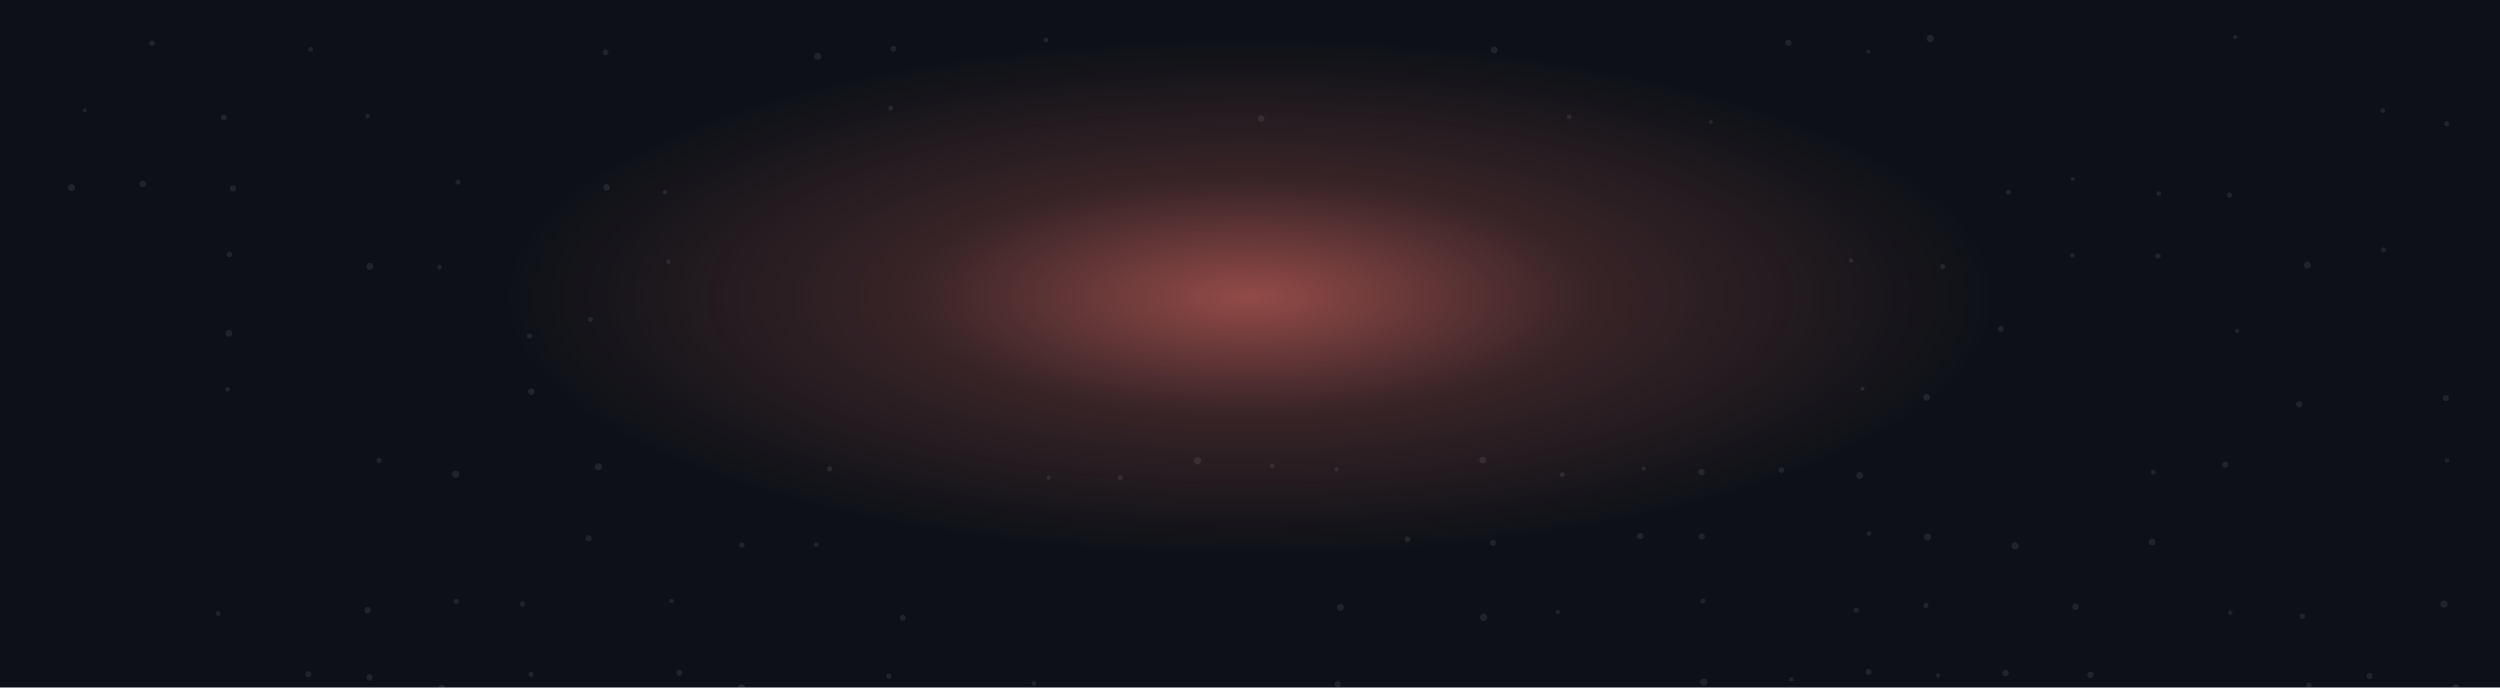
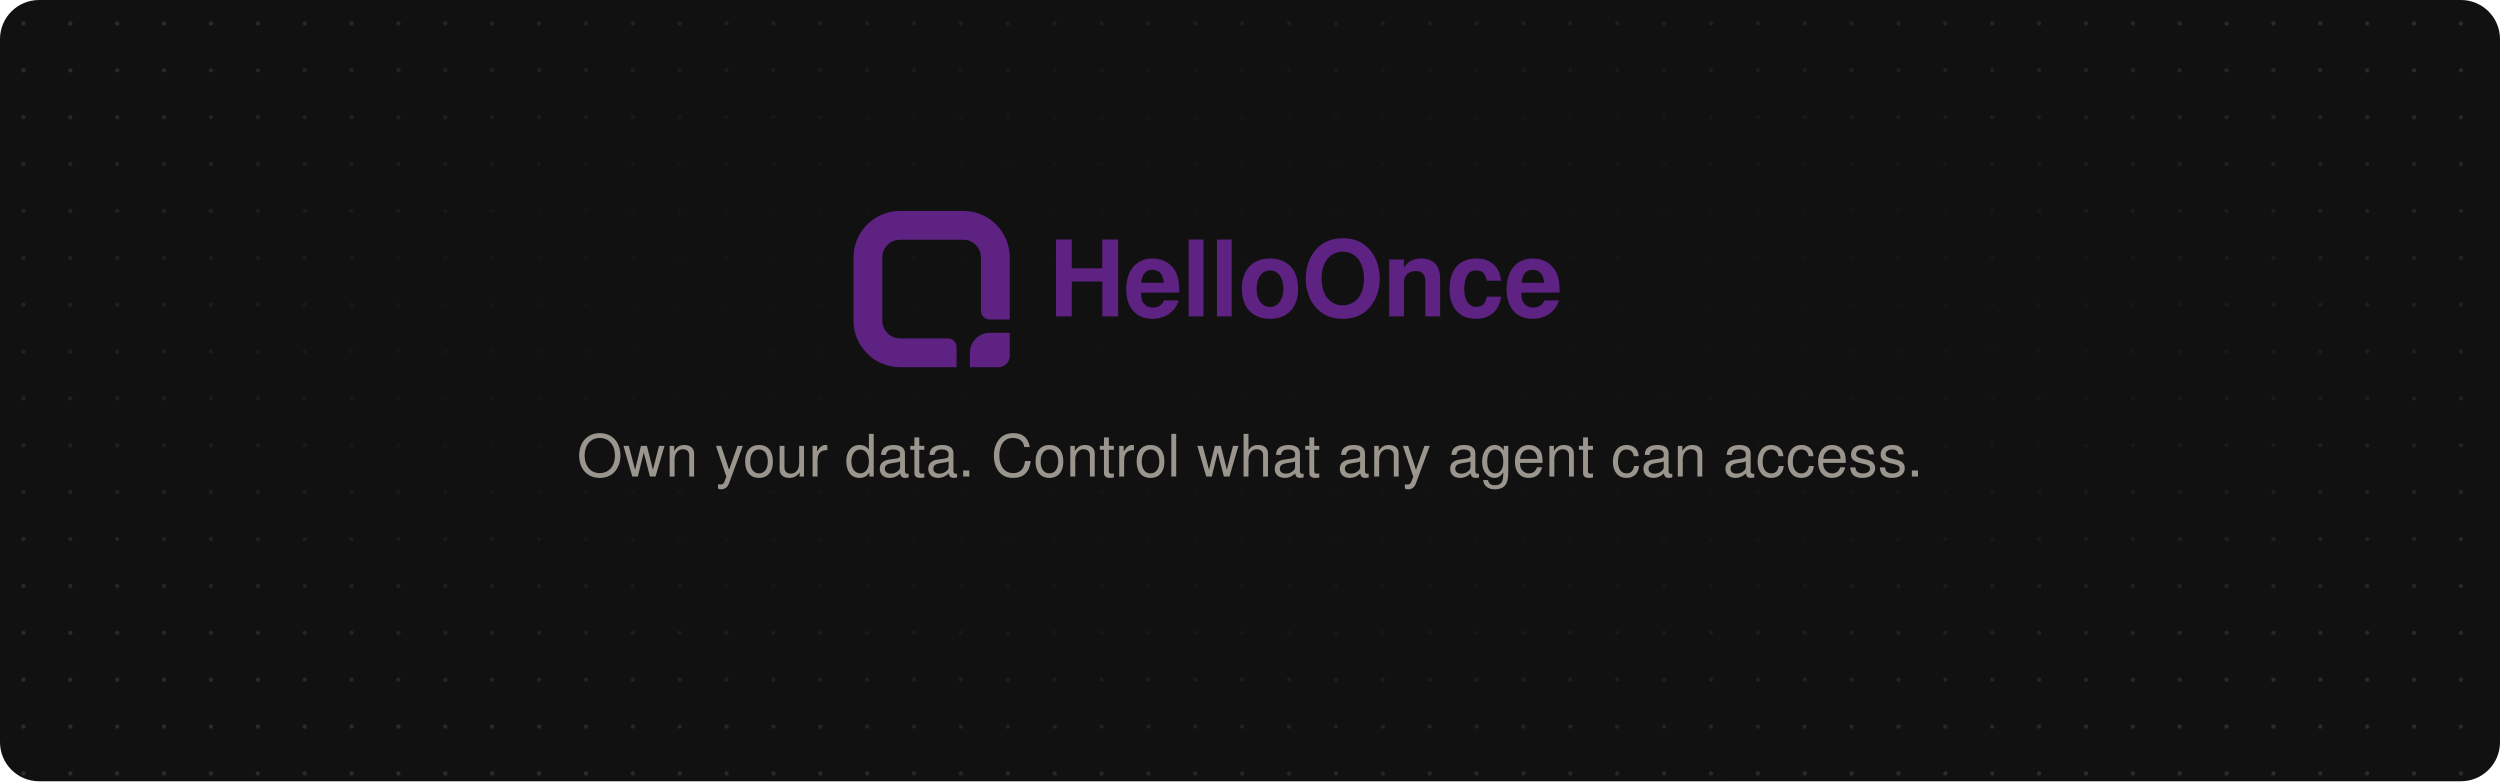
- <svg xmlns="http://www.w3.org/2000/svg" viewBox="0 0 1280 352" width="1280" height="352" role="img" aria-label="HelloOnce — Say hello once. Every agent knows you.">
+ <svg xmlns="http://www.w3.org/2000/svg" viewBox="0 0 1280 400" width="1280" height="400" role="img" aria-label="HelloOnce — Own your data. Control what any agent can access.">
  <defs>
-     <radialGradient id="halo" cx="50%" cy="50%" r="50%">
-       <stop offset="0" stop-color="#FF7A70" stop-opacity=".55" />
-       <stop offset=".45" stop-color="#FF7A70" stop-opacity=".18" />
-       <stop offset="1" stop-color="#FF7A70" stop-opacity="0" />
+     <pattern id="grid" width="24" height="24" patternUnits="userSpaceOnUse">
+       <circle cx="12" cy="12" r="1.1" fill="#5F5B55" opacity="0.35" />
+     </pattern>
+     <radialGradient id="fade" cx="50%" cy="45%" r="60%">
+       <stop offset="0" stop-color="#111111" stop-opacity="1" />
+       <stop offset="0.55" stop-color="#111111" stop-opacity="0.85" />
+       <stop offset="1" stop-color="#111111" stop-opacity="0" />
    </radialGradient>
-     <linearGradient id="cardGrad" x1="0" y1="0" x2="0" y2="1">
-       <stop offset="0" stop-color="#2B323C" />
-       <stop offset="1" stop-color="#1B2129" />
-     </linearGradient>
-     <linearGradient id="cardAltGrad" x1="0" y1="0" x2="0" y2="1">
-       <stop offset="0" stop-color="#39424F" />
-       <stop offset="1" stop-color="#262E38" />
-     </linearGradient>
-     <filter id="soft" x="-30%" y="-30%" width="160%" height="180%">
-       <feDropShadow dx="0" dy="8" stdDeviation="14" flood-color="rgba(1,4,9,.62)" flood-opacity="1" />
-     </filter>
-     <filter id="softSm" x="-30%" y="-30%" width="160%" height="180%">
-       <feDropShadow dx="0" dy="4" stdDeviation="7" flood-color="rgba(1,4,9,.62)" flood-opacity=".8" />
-     </filter>
+     <clipPath id="clip">
+       <rect width="1280" height="400" rx="20" />
+     </clipPath>
  </defs>
-   <style>
-   .s{font-family:-apple-system, BlinkMacSystemFont, 'Segoe UI Variable Display', 'Segoe UI', 'Helvetica Neue', Arial, 'Microsoft YaHei', 'PingFang SC', 'Hiragino Sans GB', 'Noto Sans CJK SC', sans-serif}
-   .m{font-family:ui-monospace, SFMono-Regular, 'SF Mono', Menlo, Consolas, 'Liberation Mono', 'Microsoft YaHei', monospace}
-   .rise{opacity:0;animation:rise .9s cubic-bezier(.16,.84,.32,1) both}
-   @keyframes rise{from{opacity:0;transform:translateY(14px);filter:blur(6px)}to{opacity:1;transform:none;filter:blur(0)}}
-   @keyframes breathe{0%,100%{opacity:.45;transform:scale(.96)}50%{opacity:.9;transform:scale(1.05)}}
-   @keyframes breathe2{
-     0%{opacity:.05;transform:scale(.93);animation-timing-function:cubic-bezier(.66,0,.34,1)}
-     18%{opacity:.12;transform:scale(1.03);animation-timing-function:cubic-bezier(.37,0,.63,1)}
-     34%{opacity:.07;transform:scale(.99);animation-timing-function:cubic-bezier(.45,0,.55,1)}
-     57%{opacity:.15;transform:scale(1.085);animation-timing-function:cubic-bezier(.3,0,.7,1)}
-     72%{opacity:.088;transform:scale(1.008);animation-timing-function:cubic-bezier(.6,0,.4,1)}
-     88%{opacity:.126;transform:scale(1.052);animation-timing-function:cubic-bezier(.5,0,.5,1)}
-     100%{opacity:.05;transform:scale(.93)}
-   }
-   @keyframes twinkle{0%,100%{opacity:.12}50%{opacity:.5}}
-   .tw{animation:twinkle 9s ease-in-out infinite}
-   .snr{animation:snr 5.4s cubic-bezier(.16,.84,.32,1) infinite;transform-box:fill-box;transform-origin:center}
-   @keyframes snr{0%{transform:scale(.5);opacity:.55}65%{opacity:0}100%{transform:scale(1.6);opacity:0}}
-   .swp{animation-timing-function:cubic-bezier(.83,0,.17,1);animation-iteration-count:infinite;opacity:0}
-   .march{animation:march 1.65s linear infinite}
-   .dp{animation:dotpulse 2.6s ease-in-out infinite}
-   @keyframes dotpulse{0%,100%{opacity:.42}50%{opacity:1}}
-   @keyframes march{to{stroke-dashoffset:-24}}
-   .scan{animation:scan 4s cubic-bezier(.83,0,.17,1) infinite;opacity:0}
-   @keyframes scan{0%{transform:translateX(0);opacity:0}8%{opacity:1}88%{opacity:1}100%{transform:translateX(1140px);opacity:0}}
-   @media (prefers-reduced-motion: reduce){
-     .rise{animation:none!important;opacity:1!important;filter:none!important;transform:none!important}
-     .tw{animation:none!important;opacity:.55!important}
-     .snr,.swp,.scan{animation:none!important;opacity:0!important}
-     .march{animation:none!important}
-     .dp{animation:none!important;opacity:1!important}
-   }</style>
-   <rect width="1280" height="352" fill="#0D1117" />
-   <g>
-     <circle cx="43.4" cy="56.5" r="1.05" fill="rgba(230,237,243,.09)" class="tw" style="animation-delay:-0.78s;animation-duration:5.7s" />
-     <circle cx="36.6" cy="96.0" r="1.80" fill="rgba(230,237,243,.09)" class="tw" style="animation-delay:-2.83s;animation-duration:5.5s" />
-     <circle cx="77.9" cy="22.1" r="1.42" fill="rgba(230,237,243,.09)" class="tw" style="animation-delay:-6.70s;animation-duration:3.3s" />
-     <circle cx="73.1" cy="94.2" r="1.70" fill="rgba(230,237,243,.09)" class="tw" style="animation-delay:-3.39s;animation-duration:4.3s" />
-     <circle cx="114.6" cy="60.2" r="1.50" fill="rgba(230,237,243,.09)" class="tw" style="animation-delay:-7.96s;animation-duration:4.4s" />
-     <circle cx="119.3" cy="96.5" r="1.58" fill="rgba(230,237,243,.09)" class="tw" style="animation-delay:-0.40s;animation-duration:6.3s" />
-     <circle cx="117.5" cy="130.3" r="1.39" fill="rgba(230,237,243,.09)" class="tw" style="animation-delay:-1.15s;animation-duration:5.0s" />
-     <circle cx="117.2" cy="170.7" r="1.73" fill="rgba(230,237,243,.09)" class="tw" style="animation-delay:-7.95s;animation-duration:6.5s" />
-     <circle cx="116.5" cy="199.3" r="1.22" fill="rgba(230,237,243,.09)" class="tw" style="animation-delay:-4.45s;animation-duration:4.8s" />
-     <circle cx="111.7" cy="314.1" r="1.25" fill="rgba(230,237,243,.09)" class="tw" style="animation-delay:-2.58s;animation-duration:6.0s" />
-     <circle cx="159.0" cy="25.3" r="1.24" fill="rgba(230,237,243,.09)" class="tw" style="animation-delay:-3.48s;animation-duration:6.4s" />
-     <circle cx="157.9" cy="345.2" r="1.57" fill="rgba(230,237,243,.09)" class="tw" style="animation-delay:-6.94s;animation-duration:5.8s" />
-     <circle cx="188.2" cy="59.5" r="1.14" fill="rgba(230,237,243,.09)" class="tw" style="animation-delay:-4.85s;animation-duration:5.9s" />
-     <circle cx="189.3" cy="136.4" r="1.74" fill="rgba(230,237,243,.09)" class="tw" style="animation-delay:-4.13s;animation-duration:6.4s" />
-     <circle cx="194.1" cy="235.8" r="1.37" fill="rgba(230,237,243,.09)" class="tw" style="animation-delay:-7.94s;animation-duration:4.5s" />
-     <circle cx="188.2" cy="312.4" r="1.65" fill="rgba(230,237,243,.09)" class="tw" style="animation-delay:-4.29s;animation-duration:3.5s" />
-     <circle cx="189.2" cy="346.8" r="1.60" fill="rgba(230,237,243,.09)" class="tw" style="animation-delay:-8.23s;animation-duration:4.7s" />
-     <circle cx="234.5" cy="93.2" r="1.29" fill="rgba(230,237,243,.09)" class="tw" style="animation-delay:-7.00s;animation-duration:6.4s" />
-     <circle cx="225.1" cy="136.7" r="1.22" fill="rgba(230,237,243,.09)" class="tw" style="animation-delay:-1.93s;animation-duration:4.6s" />
-     <circle cx="233.3" cy="242.8" r="1.86" fill="rgba(230,237,243,.09)" class="tw" style="animation-delay:-2.96s;animation-duration:4.1s" />
-     <circle cx="233.6" cy="307.9" r="1.37" fill="rgba(230,237,243,.09)" class="tw" style="animation-delay:-6.41s;animation-duration:5.9s" />
-     <circle cx="226.2" cy="352.3" r="1.76" fill="rgba(230,237,243,.09)" class="tw" style="animation-delay:-5.61s;animation-duration:4.4s" />
-     <circle cx="271.1" cy="172.0" r="1.33" fill="rgba(230,237,243,.09)" class="tw" style="animation-delay:-8.03s;animation-duration:6.6s" />
-     <circle cx="272.0" cy="200.5" r="1.74" fill="rgba(230,237,243,.09)" class="tw" style="animation-delay:-3.11s;animation-duration:3.4s" />
-     <circle cx="267.5" cy="309.2" r="1.37" fill="rgba(230,237,243,.09)" class="tw" style="animation-delay:-2.38s;animation-duration:3.8s" />
-     <circle cx="271.9" cy="345.3" r="1.34" fill="rgba(230,237,243,.09)" class="tw" style="animation-delay:-6.15s;animation-duration:6.0s" />
-     <circle cx="310.0" cy="26.8" r="1.51" fill="rgba(230,237,243,.09)" class="tw" style="animation-delay:-5.68s;animation-duration:4.6s" />
-     <circle cx="310.6" cy="95.9" r="1.71" fill="rgba(230,237,243,.09)" class="tw" style="animation-delay:-5.26s;animation-duration:6.1s" />
-     <circle cx="302.3" cy="163.5" r="1.24" fill="rgba(230,237,243,.09)" class="tw" style="animation-delay:-6.55s;animation-duration:3.6s" />
-     <circle cx="306.4" cy="239.0" r="1.85" fill="rgba(230,237,243,.09)" class="tw" style="animation-delay:-3.83s;animation-duration:3.8s" />
-     <circle cx="301.4" cy="275.6" r="1.57" fill="rgba(230,237,243,.09)" class="tw" style="animation-delay:-7.24s;animation-duration:3.3s" />
-     <circle cx="340.4" cy="98.3" r="1.11" fill="rgba(230,237,243,.09)" class="tw" style="animation-delay:-3.72s;animation-duration:3.8s" />
-     <circle cx="342.3" cy="134.0" r="1.12" fill="rgba(230,237,243,.09)" class="tw" style="animation-delay:-1.27s;animation-duration:6.4s" />
-     <circle cx="343.8" cy="307.7" r="1.12" fill="rgba(230,237,243,.09)" class="tw" style="animation-delay:-1.52s;animation-duration:4.4s" />
-     <circle cx="347.9" cy="344.5" r="1.48" fill="rgba(230,237,243,.09)" class="tw" style="animation-delay:-6.46s;animation-duration:6.6s" />
-     <circle cx="379.8" cy="279.1" r="1.39" fill="rgba(230,237,243,.09)" class="tw" style="animation-delay:-4.05s;animation-duration:4.8s" />
-     <circle cx="379.6" cy="352.2" r="1.88" fill="rgba(230,237,243,.09)" class="tw" style="animation-delay:-1.07s;animation-duration:3.5s" />
-     <circle cx="418.7" cy="28.8" r="1.83" fill="rgba(230,237,243,.09)" class="tw" style="animation-delay:-7.83s;animation-duration:3.3s" />
-     <circle cx="424.8" cy="240.0" r="1.35" fill="rgba(230,237,243,.09)" class="tw" style="animation-delay:-7.49s;animation-duration:6.5s" />
-     <circle cx="417.9" cy="278.9" r="1.24" fill="rgba(230,237,243,.09)" class="tw" style="animation-delay:-2.12s;animation-duration:5.8s" />
-     <circle cx="457.4" cy="25.0" r="1.44" fill="rgba(230,237,243,.09)" class="tw" style="animation-delay:-8.53s;animation-duration:4.1s" />
-     <circle cx="456.0" cy="55.4" r="1.28" fill="rgba(230,237,243,.09)" class="tw" style="animation-delay:-3.13s;animation-duration:5.2s" />
-     <circle cx="462.2" cy="316.3" r="1.51" fill="rgba(230,237,243,.09)" class="tw" style="animation-delay:-4.69s;animation-duration:4.4s" />
-     <circle cx="455.1" cy="346.2" r="1.36" fill="rgba(230,237,243,.09)" class="tw" style="animation-delay:-2.75s;animation-duration:5.5s" />
-     <circle cx="535.6" cy="20.4" r="1.23" fill="rgba(230,237,243,.09)" class="tw" style="animation-delay:-4.89s;animation-duration:4.6s" />
-     <circle cx="536.9" cy="244.6" r="1.07" fill="rgba(230,237,243,.09)" class="tw" style="animation-delay:-7.13s;animation-duration:3.9s" />
-     <circle cx="529.4" cy="349.9" r="1.22" fill="rgba(230,237,243,.09)" class="tw" style="animation-delay:-1.59s;animation-duration:6.1s" />
-     <circle cx="573.6" cy="244.6" r="1.37" fill="rgba(230,237,243,.09)" class="tw" style="animation-delay:-2.10s;animation-duration:5.1s" />
-     <circle cx="613.2" cy="235.9" r="1.84" fill="rgba(230,237,243,.09)" class="tw" style="animation-delay:-3.32s;animation-duration:5.7s" />
-     <circle cx="645.7" cy="60.7" r="1.69" fill="rgba(230,237,243,.09)" class="tw" style="animation-delay:-8.61s;animation-duration:5.6s" />
-     <circle cx="651.3" cy="238.5" r="1.23" fill="rgba(230,237,243,.09)" class="tw" style="animation-delay:-5.01s;animation-duration:5.0s" />
-     <circle cx="684.2" cy="240.3" r="1.14" fill="rgba(230,237,243,.09)" class="tw" style="animation-delay:-5.04s;animation-duration:4.0s" />
-     <circle cx="686.3" cy="311.0" r="1.79" fill="rgba(230,237,243,.09)" class="tw" style="animation-delay:-6.27s;animation-duration:4.6s" />
-     <circle cx="684.9" cy="350.3" r="1.61" fill="rgba(230,237,243,.09)" class="tw" style="animation-delay:-0.91s;animation-duration:6.1s" />
-     <circle cx="720.7" cy="276.1" r="1.45" fill="rgba(230,237,243,.09)" class="tw" style="animation-delay:-8.80s;animation-duration:3.3s" />
-     <circle cx="765.1" cy="25.6" r="1.76" fill="rgba(230,237,243,.09)" class="tw" style="animation-delay:-6.10s;animation-duration:5.4s" />
-     <circle cx="759.2" cy="235.6" r="1.70" fill="rgba(230,237,243,.09)" class="tw" style="animation-delay:-1.54s;animation-duration:4.1s" />
-     <circle cx="764.4" cy="277.9" r="1.53" fill="rgba(230,237,243,.09)" class="tw" style="animation-delay:-3.05s;animation-duration:5.5s" />
-     <circle cx="759.5" cy="316.1" r="1.86" fill="rgba(230,237,243,.09)" class="tw" style="animation-delay:-3.72s;animation-duration:4.8s" />
-     <circle cx="803.4" cy="59.8" r="1.19" fill="rgba(230,237,243,.09)" class="tw" style="animation-delay:-1.98s;animation-duration:3.6s" />
-     <circle cx="799.9" cy="243.0" r="1.26" fill="rgba(230,237,243,.09)" class="tw" style="animation-delay:-7.95s;animation-duration:6.5s" />
-     <circle cx="797.6" cy="313.4" r="1.09" fill="rgba(230,237,243,.09)" class="tw" style="animation-delay:-2.97s;animation-duration:6.2s" />
-     <circle cx="841.6" cy="239.9" r="1.07" fill="rgba(230,237,243,.09)" class="tw" style="animation-delay:-0.65s;animation-duration:4.2s" />
-     <circle cx="839.8" cy="274.5" r="1.67" fill="rgba(230,237,243,.09)" class="tw" style="animation-delay:-7.38s;animation-duration:5.5s" />
-     <circle cx="876.0" cy="62.5" r="1.01" fill="rgba(230,237,243,.09)" class="tw" style="animation-delay:-3.91s;animation-duration:3.8s" />
-     <circle cx="871.2" cy="241.7" r="1.64" fill="rgba(230,237,243,.09)" class="tw" style="animation-delay:-6.09s;animation-duration:4.9s" />
-     <circle cx="871.3" cy="274.7" r="1.61" fill="rgba(230,237,243,.09)" class="tw" style="animation-delay:-1.39s;animation-duration:3.4s" />
-     <circle cx="871.9" cy="307.7" r="1.27" fill="rgba(230,237,243,.09)" class="tw" style="animation-delay:-7.16s;animation-duration:5.6s" />
-     <circle cx="872.4" cy="349.3" r="1.90" fill="rgba(230,237,243,.09)" class="tw" style="animation-delay:-6.57s;animation-duration:5.8s" />
-     <circle cx="915.7" cy="21.9" r="1.61" fill="rgba(230,237,243,.09)" class="tw" style="animation-delay:-5.13s;animation-duration:5.5s" />
-     <circle cx="912.1" cy="240.7" r="1.39" fill="rgba(230,237,243,.09)" class="tw" style="animation-delay:-5.41s;animation-duration:4.4s" />
-     <circle cx="917.2" cy="347.8" r="1.15" fill="rgba(230,237,243,.09)" class="tw" style="animation-delay:-3.98s;animation-duration:4.2s" />
-     <circle cx="956.6" cy="26.4" r="1.05" fill="rgba(230,237,243,.09)" class="tw" style="animation-delay:-5.10s;animation-duration:4.5s" />
-     <circle cx="947.8" cy="133.4" r="1.15" fill="rgba(230,237,243,.09)" class="tw" style="animation-delay:-6.85s;animation-duration:4.7s" />
-     <circle cx="953.6" cy="199.1" r="1.06" fill="rgba(230,237,243,.09)" class="tw" style="animation-delay:-7.10s;animation-duration:5.6s" />
-     <circle cx="952.2" cy="243.5" r="1.81" fill="rgba(230,237,243,.09)" class="tw" style="animation-delay:-5.00s;animation-duration:4.8s" />
-     <circle cx="956.9" cy="273.2" r="1.17" fill="rgba(230,237,243,.09)" class="tw" style="animation-delay:-7.58s;animation-duration:6.5s" />
-     <circle cx="950.4" cy="312.4" r="1.35" fill="rgba(230,237,243,.09)" class="tw" style="animation-delay:-4.02s;animation-duration:5.5s" />
-     <circle cx="956.7" cy="344.0" r="1.57" fill="rgba(230,237,243,.09)" class="tw" style="animation-delay:-1.50s;animation-duration:5.6s" />
-     <circle cx="988.3" cy="19.7" r="1.84" fill="rgba(230,237,243,.09)" class="tw" style="animation-delay:-1.56s;animation-duration:4.9s" />
-     <circle cx="994.7" cy="136.5" r="1.31" fill="rgba(230,237,243,.09)" class="tw" style="animation-delay:-4.08s;animation-duration:5.6s" />
-     <circle cx="986.4" cy="203.4" r="1.77" fill="rgba(230,237,243,.09)" class="tw" style="animation-delay:-1.83s;animation-duration:5.7s" />
-     <circle cx="986.9" cy="274.9" r="1.77" fill="rgba(230,237,243,.09)" class="tw" style="animation-delay:-8.51s;animation-duration:3.7s" />
-     <circle cx="986.1" cy="310.0" r="1.33" fill="rgba(230,237,243,.09)" class="tw" style="animation-delay:-4.00s;animation-duration:3.8s" />
-     <circle cx="992.3" cy="345.8" r="1.07" fill="rgba(230,237,243,.09)" class="tw" style="animation-delay:-8.83s;animation-duration:4.7s" />
-     <circle cx="1028.2" cy="98.4" r="1.26" fill="rgba(230,237,243,.09)" class="tw" style="animation-delay:-6.64s;animation-duration:5.2s" />
-     <circle cx="1024.4" cy="168.4" r="1.45" fill="rgba(230,237,243,.09)" class="tw" style="animation-delay:-2.33s;animation-duration:4.6s" />
-     <circle cx="1031.7" cy="279.5" r="1.86" fill="rgba(230,237,243,.09)" class="tw" style="animation-delay:-4.72s;animation-duration:5.1s" />
-     <circle cx="1026.8" cy="344.6" r="1.65" fill="rgba(230,237,243,.09)" class="tw" style="animation-delay:-2.22s;animation-duration:4.2s" />
-     <circle cx="1061.3" cy="91.6" r="1.03" fill="rgba(230,237,243,.09)" class="tw" style="animation-delay:-4.96s;animation-duration:5.2s" />
-     <circle cx="1061.0" cy="130.8" r="1.17" fill="rgba(230,237,243,.09)" class="tw" style="animation-delay:-3.14s;animation-duration:6.3s" />
-     <circle cx="1062.6" cy="310.6" r="1.63" fill="rgba(230,237,243,.09)" class="tw" style="animation-delay:-2.45s;animation-duration:3.5s" />
-     <circle cx="1070.3" cy="345.5" r="1.64" fill="rgba(230,237,243,.09)" class="tw" style="animation-delay:-5.47s;animation-duration:5.6s" />
-     <circle cx="1105.3" cy="99.1" r="1.13" fill="rgba(230,237,243,.09)" class="tw" style="animation-delay:-1.84s;animation-duration:6.2s" />
-     <circle cx="1104.9" cy="131.1" r="1.39" fill="rgba(230,237,243,.09)" class="tw" style="animation-delay:-6.79s;animation-duration:6.6s" />
-     <circle cx="1102.4" cy="241.8" r="1.20" fill="rgba(230,237,243,.09)" class="tw" style="animation-delay:-6.88s;animation-duration:6.0s" />
-     <circle cx="1101.9" cy="277.5" r="1.74" fill="rgba(230,237,243,.09)" class="tw" style="animation-delay:-2.11s;animation-duration:6.3s" />
-     <circle cx="1144.5" cy="19.0" r="1.07" fill="rgba(230,237,243,.09)" class="tw" style="animation-delay:-4.76s;animation-duration:3.5s" />
-     <circle cx="1141.5" cy="99.9" r="1.37" fill="rgba(230,237,243,.09)" class="tw" style="animation-delay:-0.46s;animation-duration:4.9s" />
-     <circle cx="1145.4" cy="169.5" r="1.15" fill="rgba(230,237,243,.09)" class="tw" style="animation-delay:-7.00s;animation-duration:5.9s" />
-     <circle cx="1139.3" cy="237.9" r="1.57" fill="rgba(230,237,243,.09)" class="tw" style="animation-delay:-8.66s;animation-duration:5.9s" />
-     <circle cx="1141.9" cy="313.7" r="1.14" fill="rgba(230,237,243,.09)" class="tw" style="animation-delay:-1.71s;animation-duration:4.2s" />
-     <circle cx="1181.4" cy="135.7" r="1.81" fill="rgba(230,237,243,.09)" class="tw" style="animation-delay:-6.27s;animation-duration:4.2s" />
-     <circle cx="1177.2" cy="207.0" r="1.60" fill="rgba(230,237,243,.09)" class="tw" style="animation-delay:-3.46s;animation-duration:4.0s" />
-     <circle cx="1178.8" cy="315.6" r="1.41" fill="rgba(230,237,243,.09)" class="tw" style="animation-delay:-0.40s;animation-duration:4.9s" />
-     <circle cx="1182.2" cy="350.9" r="1.37" fill="rgba(230,237,243,.09)" class="tw" style="animation-delay:-8.92s;animation-duration:3.8s" />
-     <circle cx="1220.0" cy="56.6" r="1.24" fill="rgba(230,237,243,.09)" class="tw" style="animation-delay:-0.52s;animation-duration:5.5s" />
-     <circle cx="1220.4" cy="127.9" r="1.27" fill="rgba(230,237,243,.09)" class="tw" style="animation-delay:-2.51s;animation-duration:5.0s" />
-     <circle cx="1213.2" cy="346.1" r="1.54" fill="rgba(230,237,243,.09)" class="tw" style="animation-delay:-0.56s;animation-duration:5.9s" />
-     <circle cx="1252.7" cy="63.3" r="1.30" fill="rgba(230,237,243,.09)" class="tw" style="animation-delay:-5.71s;animation-duration:3.3s" />
-     <circle cx="1252.3" cy="203.8" r="1.54" fill="rgba(230,237,243,.09)" class="tw" style="animation-delay:-8.05s;animation-duration:6.5s" />
-     <circle cx="1252.8" cy="235.8" r="1.13" fill="rgba(230,237,243,.09)" class="tw" style="animation-delay:-4.97s;animation-duration:6.1s" />
-     <circle cx="1251.3" cy="309.3" r="1.88" fill="rgba(230,237,243,.09)" class="tw" style="animation-delay:-6.57s;animation-duration:3.5s" />
-     <circle cx="1257.4" cy="351.7" r="1.57" fill="rgba(230,237,243,.09)" class="tw" style="animation-delay:-5.16s;animation-duration:6.0s" />
+   <g clip-path="url(#clip)">
+     <rect width="1280" height="400" fill="#111111" />
+     <rect width="1280" height="400" fill="url(#grid)" />
+     <rect width="1280" height="400" fill="url(#fade)" />
  </g>
-   <ellipse cx="640" cy="152" rx="380" ry="132" fill="url(#halo)" style="animation:breathe2 9.5s linear infinite;transform-box:fill-box;transform-origin:center" />
-   <g class="rise" style="animation-delay:.05s">
-     <g transform="translate(449.8 162.0) scale(0.5)">
-       <path fill="#FF6B63" d="M10,-99.499A100,100 0 0 1 99.499,-10L58.146,-10A59,59 0 0 0 10,-58.146Z" />
-       <path fill="#F5F8FB" d="M99.499,10A100,100 0 0 1 10,99.499L10,58.146A59,59 0 0 0 58.146,10Z" />
-       <path fill="#F5F8FB" d="M-10,99.499A100,100 0 0 1 -99.499,10L-58.146,10A59,59 0 0 0 -10,58.146Z" />
-       <path fill="#F5F8FB" d="M-99.499,-10A100,100 0 0 1 -10,-99.499L-10,-58.146A59,59 0 0 0 -58.146,-10Z" />
-     </g>
-     <g transform="translate(533.80 112) scale(0.8)">
-       <path fill="#FF6B63" d="M421.97 114.618C418.855 114.618 416.225 113.548 414.081 111.409C411.936 109.269 410.864 106.671 410.864 103.615C410.864 100.507 411.936 97.884 414.081 95.744C416.225 93.605 418.855 92.535 421.97 92.535C425.034 92.535 427.638 93.605 429.783 95.744C431.928 97.884 433 100.507 433 103.615C433 106.671 431.928 109.269 429.783 111.409C427.638 113.548 425.034 114.618 421.97 114.618Z" />
-       <path fill="#F5F8FB" d="M350.812 115C343.969 115 338.02 113.319 332.965 109.957C327.961 106.544 324.08 101.679 321.322 95.362C318.616 89.045 317.263 81.557 317.263 72.897V72.821C317.263 64.11 318.641 56.621 321.399 50.355C324.156 44.039 328.037 39.199 333.042 35.837C338.046 32.424 343.944 30.718 350.735 30.718C354.616 30.718 358.165 31.354 361.382 32.628C364.65 33.85 367.536 35.633 370.038 37.977C372.54 40.269 374.557 43.045 376.089 46.306H376.548V3.133H395.544V113.395H376.548V99.641H376.089C374.608 102.85 372.616 105.601 370.114 107.894C367.663 110.135 364.804 111.893 361.535 113.166C358.318 114.389 354.744 115 350.812 115ZM356.557 99.03C360.489 99.03 363.961 97.96 366.974 95.821C369.987 93.681 372.336 90.65 374.021 86.728C375.706 82.805 376.548 78.195 376.548 72.897V72.821C376.548 67.523 375.68 62.938 373.944 59.066C372.259 55.144 369.91 52.113 366.897 49.973C363.935 47.834 360.489 46.764 356.557 46.764C352.472 46.764 348.923 47.834 345.91 49.973C342.948 52.062 340.65 55.042 339.016 58.914C337.433 62.785 336.642 67.421 336.642 72.821V72.897C336.642 78.246 337.433 82.882 339.016 86.804C340.65 90.727 342.948 93.757 345.91 95.897C348.923 97.986 352.472 99.03 356.557 99.03Z" />
-       <path fill="#F5F8FB" d="M233.007 113.395V32.399H252.002V45.083H252.462C254.556 40.702 257.671 37.213 261.807 34.615C265.994 32.017 271.152 30.718 277.279 30.718C286.216 30.718 293.109 33.417 297.96 38.817C302.863 44.217 305.314 51.603 305.314 60.977V113.395H286.241V64.797C286.241 59.041 284.888 54.609 282.181 51.502C279.475 48.343 275.415 46.764 270.003 46.764C266.377 46.764 263.211 47.605 260.505 49.286C257.798 50.916 255.705 53.208 254.224 56.163C252.743 59.066 252.002 62.48 252.002 66.402V113.395H233.007Z" />
-       <path fill="#F5F8FB" d="M184.138 115C176.019 115 169.023 113.293 163.151 109.88C157.329 106.467 152.861 101.628 149.746 95.362C146.631 89.096 145.074 81.684 145.074 73.126V73.05C145.074 64.543 146.631 57.131 149.746 50.814C152.912 44.446 157.329 39.505 162.997 35.99C168.717 32.475 175.457 30.718 183.219 30.718C190.93 30.718 197.593 32.424 203.21 35.837C208.879 39.199 213.219 43.937 216.232 50.05C219.296 56.163 220.828 63.295 220.828 71.445V77.558H154.495V64.874H211.713L202.521 76.718V69.382C202.521 64.084 201.704 59.678 200.07 56.163C198.436 52.648 196.189 50.024 193.33 48.292C190.47 46.509 187.176 45.618 183.449 45.618C179.67 45.618 176.3 46.535 173.338 48.369C170.427 50.152 168.129 52.826 166.444 56.392C164.81 59.958 163.993 64.288 163.993 69.382V76.718C163.993 81.659 164.81 85.887 166.444 89.402C168.129 92.866 170.504 95.54 173.568 97.425C176.632 99.259 180.283 100.176 184.521 100.176C187.687 100.176 190.47 99.692 192.87 98.724C195.27 97.705 197.236 96.406 198.768 94.827C200.351 93.248 201.449 91.541 202.062 89.708L202.215 89.173H219.985L219.832 90.013C219.168 93.121 217.943 96.177 216.155 99.183C214.368 102.137 211.968 104.812 208.955 107.206C205.942 109.6 202.368 111.511 198.232 112.937C194.096 114.312 189.398 115 184.138 115Z" />
-       <path fill="#F5F8FB" d="M113.133 113.395V32.399H132.206V113.395H113.133ZM122.631 20.784C119.669 20.784 117.167 19.765 115.125 17.728C113.082 15.69 112.061 13.245 112.061 10.392C112.061 7.488 113.082 5.043 115.125 3.056C117.167 1.019 119.669 0 122.631 0C125.644 0 128.171 1.019 130.214 3.056C132.257 5.043 133.278 7.488 133.278 10.392C133.278 13.245 132.257 15.69 130.214 17.728C128.171 19.765 125.644 20.784 122.631 20.784Z" />
-       <path fill="#F5F8FB" d="M58.673 113.395V32.399H77.669V46.382H78.128C79.354 41.492 81.575 37.671 84.792 34.92C88.06 32.118 92.043 30.718 96.741 30.718C97.916 30.718 99.039 30.794 100.112 30.947C101.184 31.1 102.078 31.278 102.792 31.482V48.674C102.027 48.369 100.929 48.114 99.499 47.91C98.12 47.706 96.614 47.605 94.98 47.605C91.405 47.605 88.316 48.343 85.712 49.821C83.107 51.247 81.116 53.361 79.737 56.163C78.358 58.965 77.669 62.378 77.669 66.402V113.395H58.673Z" />
-       <path fill="#F5F8FB" d="M11.107 113.395V47.07H0V32.399H11.107V24.681C11.107 19.383 11.975 15.028 13.711 11.615C15.498 8.202 18.23 5.68 21.907 4.05C25.583 2.369 30.358 1.528 36.23 1.528C38.12 1.528 39.983 1.605 41.822 1.757C43.711 1.91 45.243 2.089 46.417 2.292V15.588C45.6 15.486 44.681 15.41 43.66 15.359C42.69 15.257 41.694 15.206 40.673 15.206C36.945 15.206 34.188 16.047 32.4 17.728C30.664 19.409 29.796 21.905 29.796 25.216V32.399H46.111V47.07H30.179V113.395H11.107Z" />
-     </g>
+   <g transform="translate(437.00 108.00) scale(0.56738)">
+     <path fill="#5E2283" fill-rule="evenodd" clip-rule="evenodd" d="M42 0H99C122.196 0 141 18.804 141 42V98H93V141H42C18.804 141 0 122.196 0 99V42C0 18.804 18.804 0 42 0ZM42 26H99C107.837 26 115 33.163 115 42V90C115 94.418 118.582 98 123 98H93V123C93 118.582 89.418 115 85 115H42C33.163 115 26 107.837 26 99V42C26 33.163 33.163 26 42 26ZM141 110V130.667C141 136.374 136.374 141 130.667 141H105V128C105 118.059 113.059 110 123 110H141Z" />
  </g>
-   <g class="rise" style="animation-delay:.35s">
-     <text x="640" y="286" font-size="36" font-weight="300" fill="#9DA9B7" text-anchor="middle" letter-spacing="0.2" class="s">Say hello once. <tspan font-style="italic" font-family="'Iowan Old Style', 'Palatino Linotype', Palatino, Georgia, 'Times New Roman', serif" fill="#F5F8FB">Every agent knows you.</tspan>
-     </text>
-   </g>
+   <text x="537.0" y="162.0" font-family="Manrope, -apple-system, BlinkMacSystemFont, 'Segoe UI', 'Helvetica Neue', Helvetica, 'PingFang SC', 'Microsoft YaHei', Arial, sans-serif" font-size="54" font-weight="700" fill="#5E2283" letter-spacing="-0.01em">HelloOnce</text>
+   <text x="640.0" y="244" text-anchor="middle" font-family="-apple-system, BlinkMacSystemFont, 'Segoe UI', 'Helvetica Neue', Helvetica, 'PingFang SC', 'Microsoft YaHei', Arial, sans-serif" font-size="30" font-weight="300" fill="#9A968E" letter-spacing="0.1">Own your data. Control what any agent can access.</text>
</svg>
